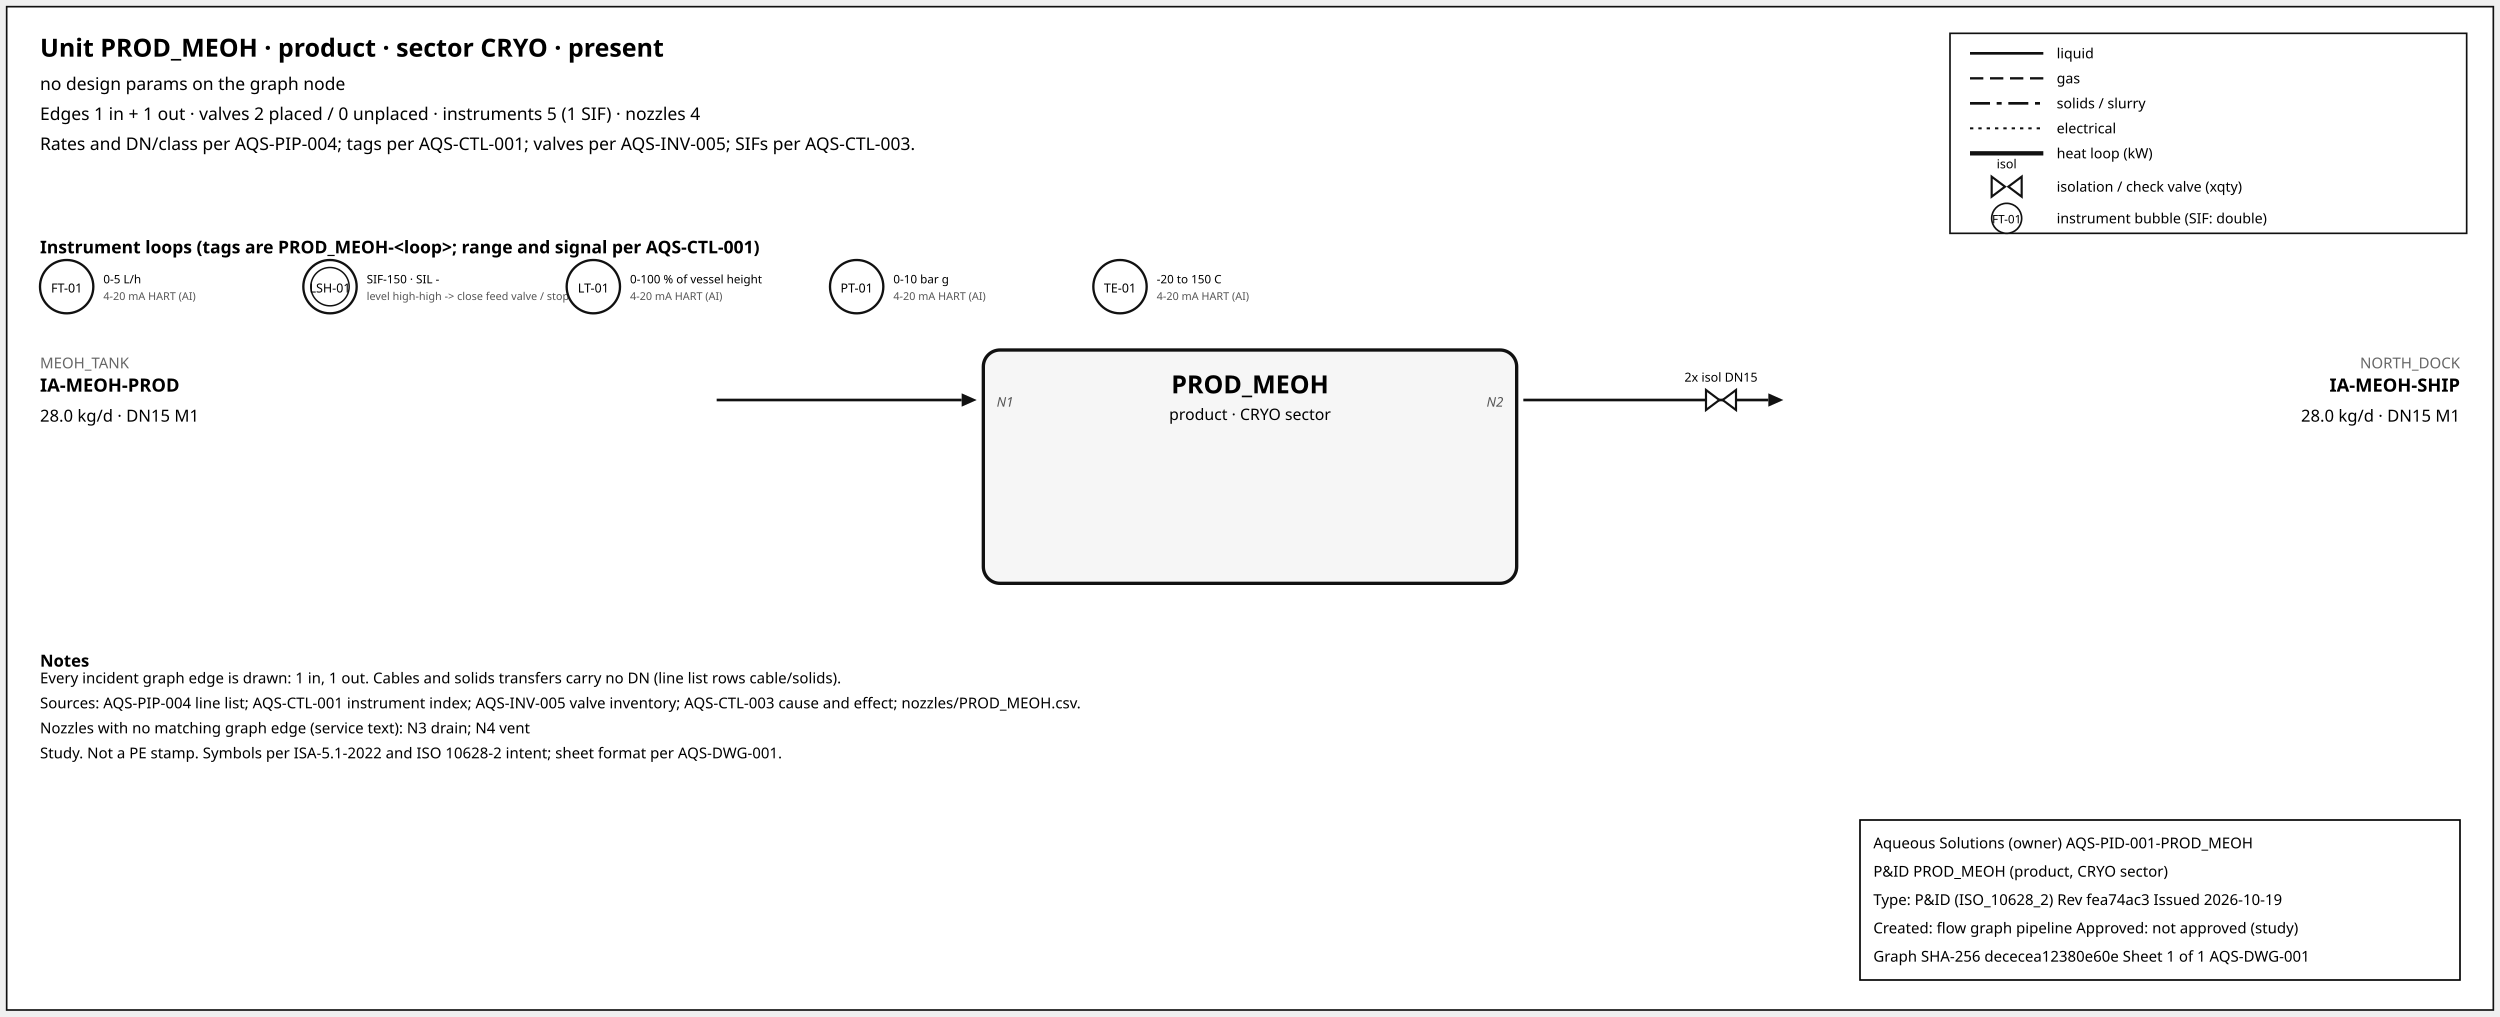
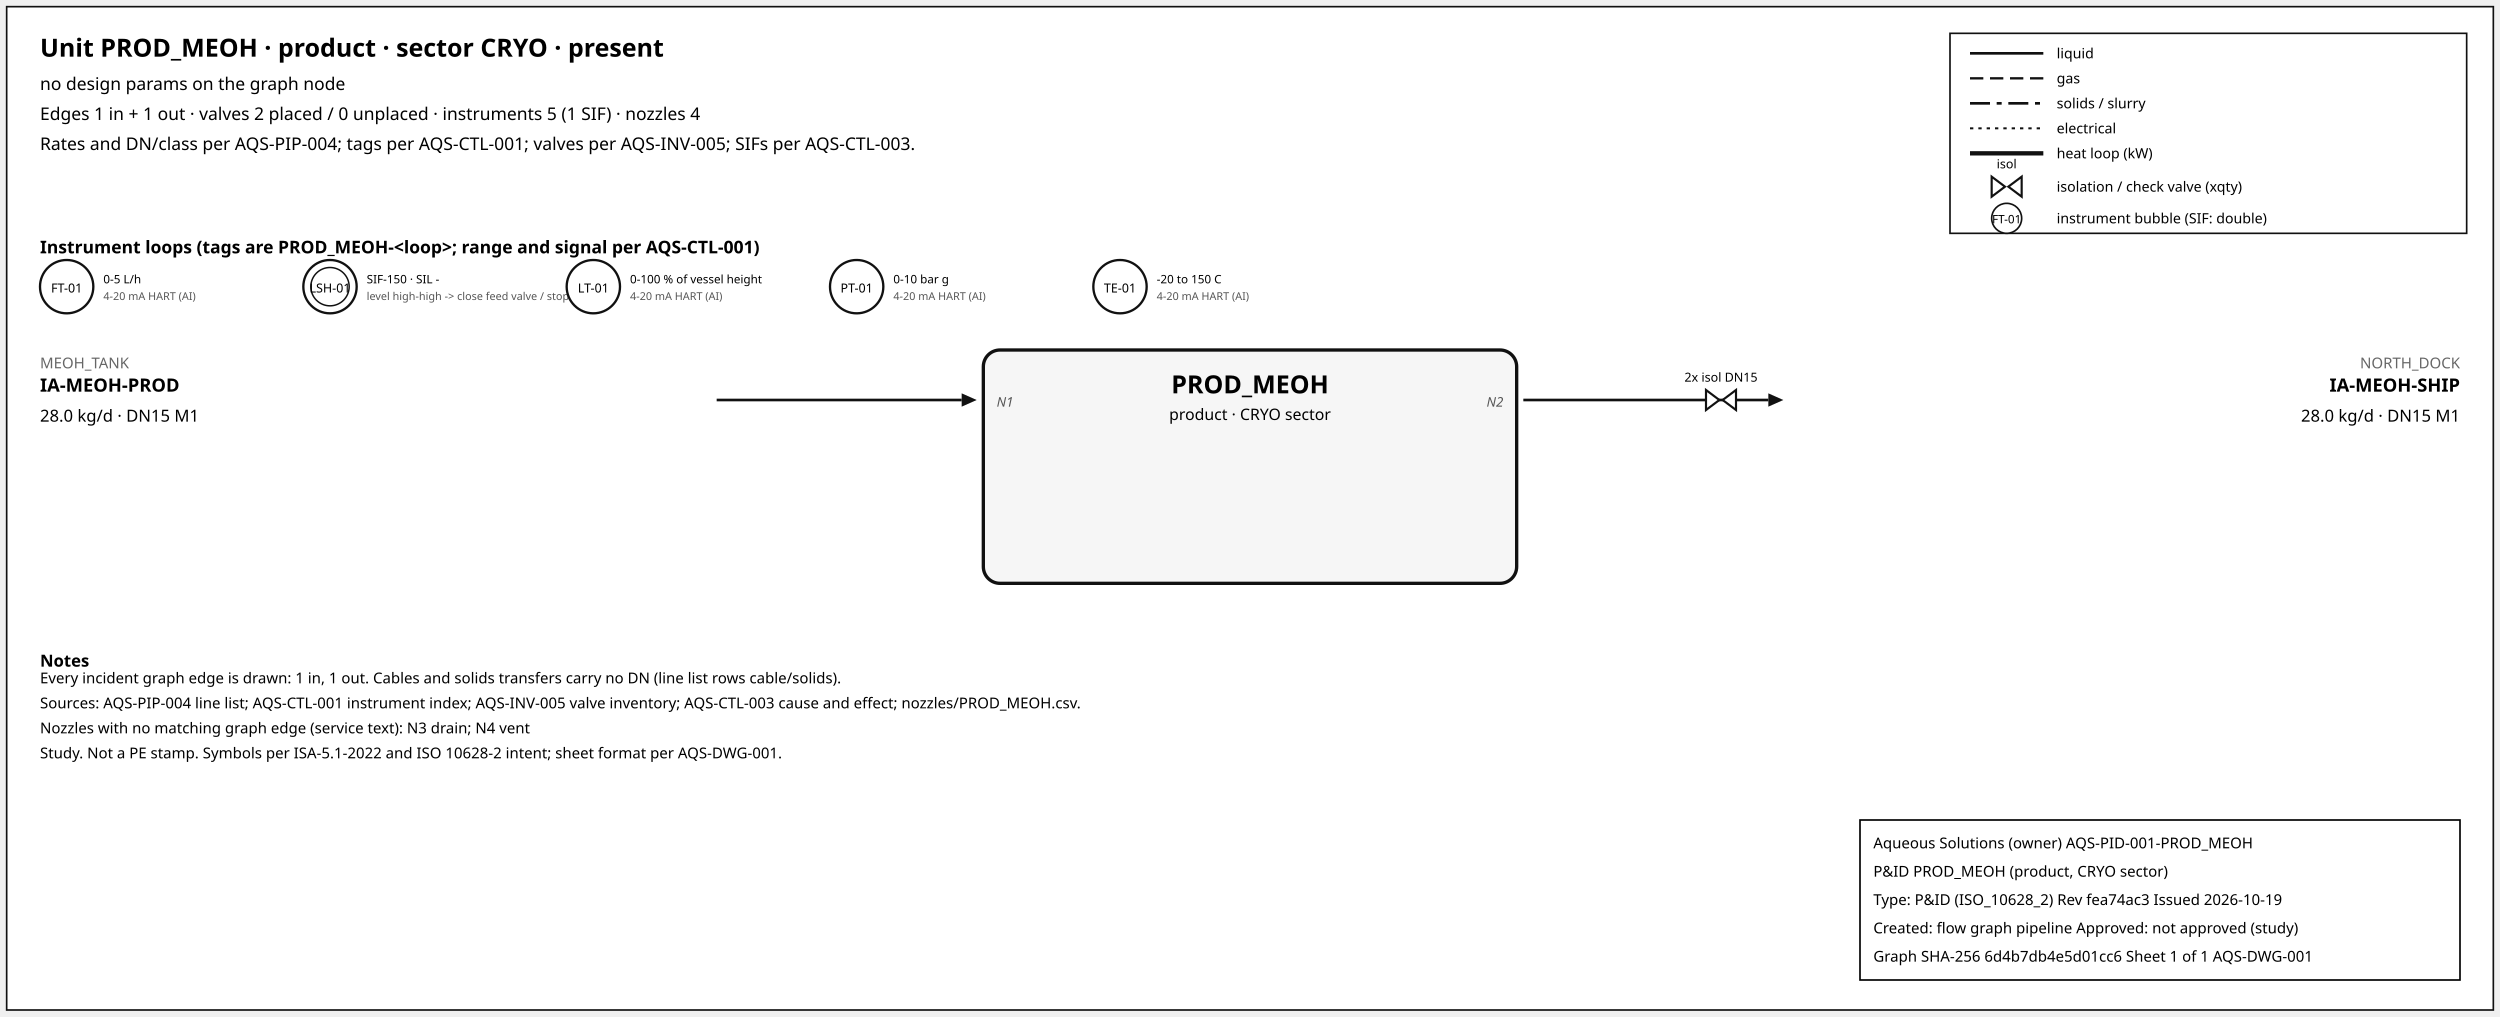
<svg xmlns="http://www.w3.org/2000/svg" width="1500" height="610" font-family="sans-serif">
  <rect x="4" y="4" width="1492" height="602" fill="white" stroke="#111" />
  <text x="24" y="34" font-size="15" font-weight="600">Unit PROD_MEOH · product · sector CRYO · present</text>
  <text x="24" y="54" font-size="10.5">no design params on the graph node</text>
  <text x="24" y="72" font-size="10.5">Edges 1 in + 1 out · valves 2 placed / 0 unplaced · instruments 5 (1 SIF) · nozzles 4</text>
  <text x="24" y="90" font-size="10.5">Rates and DN/class per AQS-PIP-004; tags per AQS-CTL-001; valves per AQS-INV-005; SIFs per AQS-CTL-003.</text>
  <rect x="1170" y="20" width="310" height="120" fill="white" stroke="#111" />
  <line x1="1182" y1="32" x2="1226" y2="32" stroke="#111" stroke-width="1.6" />
  <text x="1234" y="35" font-size="8.5">liquid</text>
  <line x1="1182" y1="47" x2="1226" y2="47" stroke="#111" stroke-width="1.4" stroke-dasharray="8,4" />
  <text x="1234" y="50" font-size="8.5">gas</text>
  <line x1="1182" y1="62" x2="1226" y2="62" stroke="#111" stroke-width="1.6" stroke-dasharray="12,4,3,4" />
  <text x="1234" y="65" font-size="8.5">solids / slurry</text>
  <line x1="1182" y1="77" x2="1226" y2="77" stroke="#111" stroke-width="1.2" stroke-dasharray="2,3" />
  <text x="1234" y="80" font-size="8.5">electrical</text>
  <line x1="1182" y1="92" x2="1226" y2="92" stroke="#111" stroke-width="2.6" />
  <text x="1234" y="95" font-size="8.5">heat loop (kW)</text>
  <path d="M 1195.0,106 L 1203.0,112 L 1195.0,118 Z M 1213.0,106 L 1205.0,112 L 1213.0,118 Z" fill="white" stroke="#111" stroke-width="1.3" />
  <text x="1204.0" y="101.0" font-size="7.5" text-anchor="middle">isol</text>
  <text x="1234" y="115" font-size="8.5">isolation / check valve (xqty)</text>
  <circle cx="1204" cy="131" r="9" fill="white" stroke="#111" />
  <text x="1204" y="134" font-size="7" text-anchor="middle">FT-01</text>
  <text x="1234" y="134" font-size="8.5">instrument bubble (SIF: double)</text>
  <text x="24" y="152" font-size="10.5" font-weight="600">Instrument loops (tags are PROD_MEOH-&lt;loop&gt;; range and signal per AQS-CTL-001)</text>
  <circle cx="40" cy="172" r="16" fill="white" stroke="#111" stroke-width="1.4" />
  <text x="40" y="175.5" font-size="7.5" text-anchor="middle">FT-01</text>
  <text x="62" y="170" font-size="7">0-5 L/h</text>
  <text x="62" y="180" font-size="6.5" fill="#555">4-20 mA HART (AI)</text>
  <circle cx="198" cy="172" r="16" fill="white" stroke="#111" stroke-width="1.4" />
  <circle cx="198" cy="172" r="11.5" fill="none" stroke="#111" stroke-width="0.9" />
  <text x="198" y="175.5" font-size="7.5" text-anchor="middle">LSH-01</text>
  <text x="220" y="170" font-size="7">SIF-150 · SIL -</text>
  <text x="220" y="180" font-size="6.5" fill="#555">level high-high -&gt; close feed valve / stop f</text>
  <circle cx="356" cy="172" r="16" fill="white" stroke="#111" stroke-width="1.4" />
  <text x="356" y="175.5" font-size="7.5" text-anchor="middle">LT-01</text>
  <text x="378" y="170" font-size="7">0-100 % of vessel height</text>
  <text x="378" y="180" font-size="6.5" fill="#555">4-20 mA HART (AI)</text>
  <circle cx="514" cy="172" r="16" fill="white" stroke="#111" stroke-width="1.4" />
  <text x="514" y="175.5" font-size="7.5" text-anchor="middle">PT-01</text>
  <text x="536" y="170" font-size="7">0-10 bar g</text>
  <text x="536" y="180" font-size="6.5" fill="#555">4-20 mA HART (AI)</text>
  <circle cx="672" cy="172" r="16" fill="white" stroke="#111" stroke-width="1.4" />
  <text x="672" y="175.5" font-size="7.5" text-anchor="middle">TE-01</text>
  <text x="694" y="170" font-size="7">-20 to 150 C</text>
  <text x="694" y="180" font-size="6.5" fill="#555">4-20 mA HART (AI)</text>
  <rect x="590" y="210" width="320" height="140" rx="10" fill="#f6f6f6" stroke="#111" stroke-width="2" />
  <text x="750.0" y="236" font-size="15" font-weight="700" text-anchor="middle">PROD_MEOH</text>
  <text x="750.0" y="252" font-size="9.5" text-anchor="middle">product · CRYO sector</text>
  <line x1="430" y1="240" x2="577" y2="240" stroke="#111" stroke-width="1.6" class="edge-in" />
  <polygon points="586,240 577,236 577,244" fill="#111" />
  <text x="24" y="221" font-size="9" fill="#666" text-anchor="start">MEOH_TANK</text>
  <text x="24" y="235" font-size="11" font-weight="600" text-anchor="start">IA-MEOH-PROD</text>
  <text x="24" y="253" font-size="10" text-anchor="start">28.0 kg/d · DN15 M1</text>
  <text x="598" y="244" font-size="8" font-style="italic" fill="#555" text-anchor="start">N1</text>
  <line x1="914" y1="240" x2="1061" y2="240" stroke="#111" stroke-width="1.6" class="edge-out" />
  <polygon points="1070,240 1061,236 1061,244" fill="#111" />
  <text x="1476" y="221" font-size="9" fill="#666" text-anchor="end">NORTH_DOCK</text>
  <text x="1476" y="235" font-size="11" font-weight="600" text-anchor="end">IA-MEOH-SHIP</text>
  <text x="1476" y="253" font-size="10" text-anchor="end">28.0 kg/d · DN15 M1</text>
  <text x="902" y="244" font-size="8" font-style="italic" fill="#555" text-anchor="end">N2</text>
  <path d="M 1023.6,234 L 1031.6,240 L 1023.6,246 Z M 1041.6,234 L 1033.6,240 L 1041.6,246 Z" fill="white" stroke="#111" stroke-width="1.3" />
  <text x="1032.6" y="229.0" font-size="7.5" text-anchor="middle">2x isol DN15</text>
  <text x="24" y="400" font-size="10" font-weight="600">Notes</text>
  <text x="24" y="410" font-size="9">Every incident graph edge is drawn: 1 in, 1 out. Cables and solids transfers carry no DN (line list rows cable/solids).</text>
  <text x="24" y="425" font-size="9">Sources: AQS-PIP-004 line list; AQS-CTL-001 instrument index; AQS-INV-005 valve inventory; AQS-CTL-003 cause and effect; nozzles/PROD_MEOH.csv.</text>
  <text x="24" y="440" font-size="9">Nozzles with no matching graph edge (service text): N3 drain; N4 vent</text>
  <text x="24" y="455" font-size="9">Study. Not a PE stamp. Symbols per ISA-5.1-2022 and ISO 10628-2 intent; sheet format per AQS-DWG-001.</text>
  <g id="aqs-title-block">
    <rect x="1116" y="492" width="360" height="96" fill="white" stroke="black" stroke-width="1" />
    <text x="1124" y="509" font-size="9">Aqueous Solutions (owner)   AQS-PID-001-PROD_MEOH</text>
    <text x="1124" y="526" font-size="9">P&amp;ID PROD_MEOH (product, CRYO sector)</text>
    <text x="1124" y="543" font-size="9">Type: P&amp;ID (ISO_10628_2)   Rev fea74ac3   Issued 2026-10-19</text>
    <text x="1124" y="560" font-size="9">Created: flow graph pipeline   Approved: not approved (study)</text>
-     <text x="1124" y="577" font-size="9">Graph SHA-256 dececea12380e60e   Sheet 1 of 1   AQS-DWG-001</text>
+     <text x="1124" y="577" font-size="9">Graph SHA-256 6d4b7db4e5d01cc6   Sheet 1 of 1   AQS-DWG-001</text>
  </g>
</svg>
